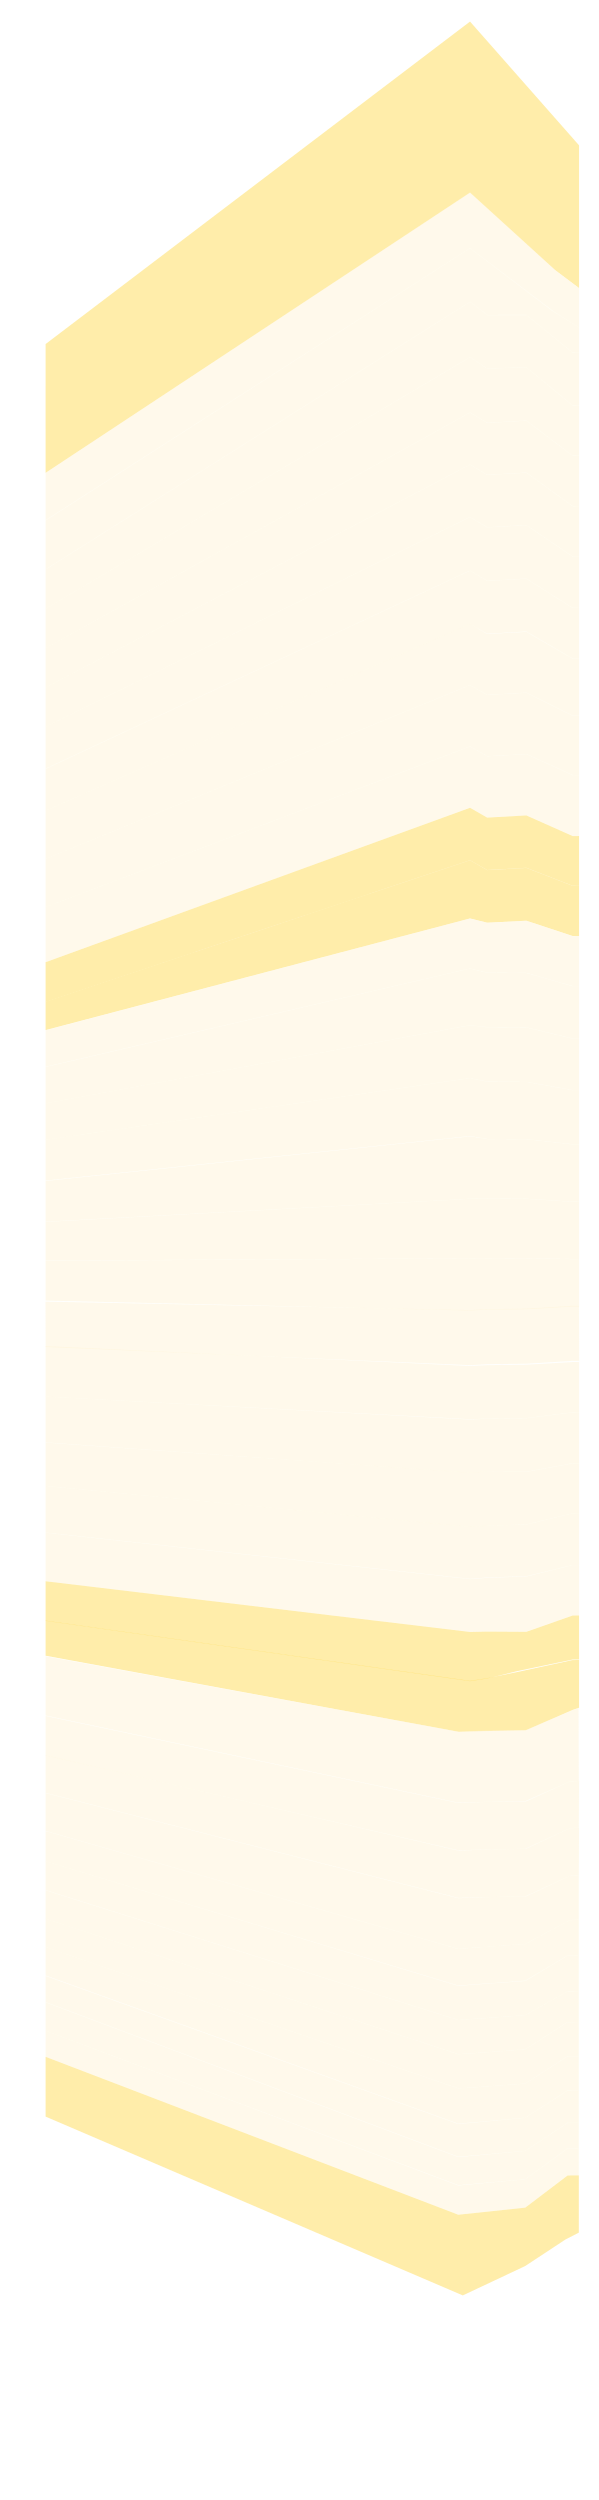
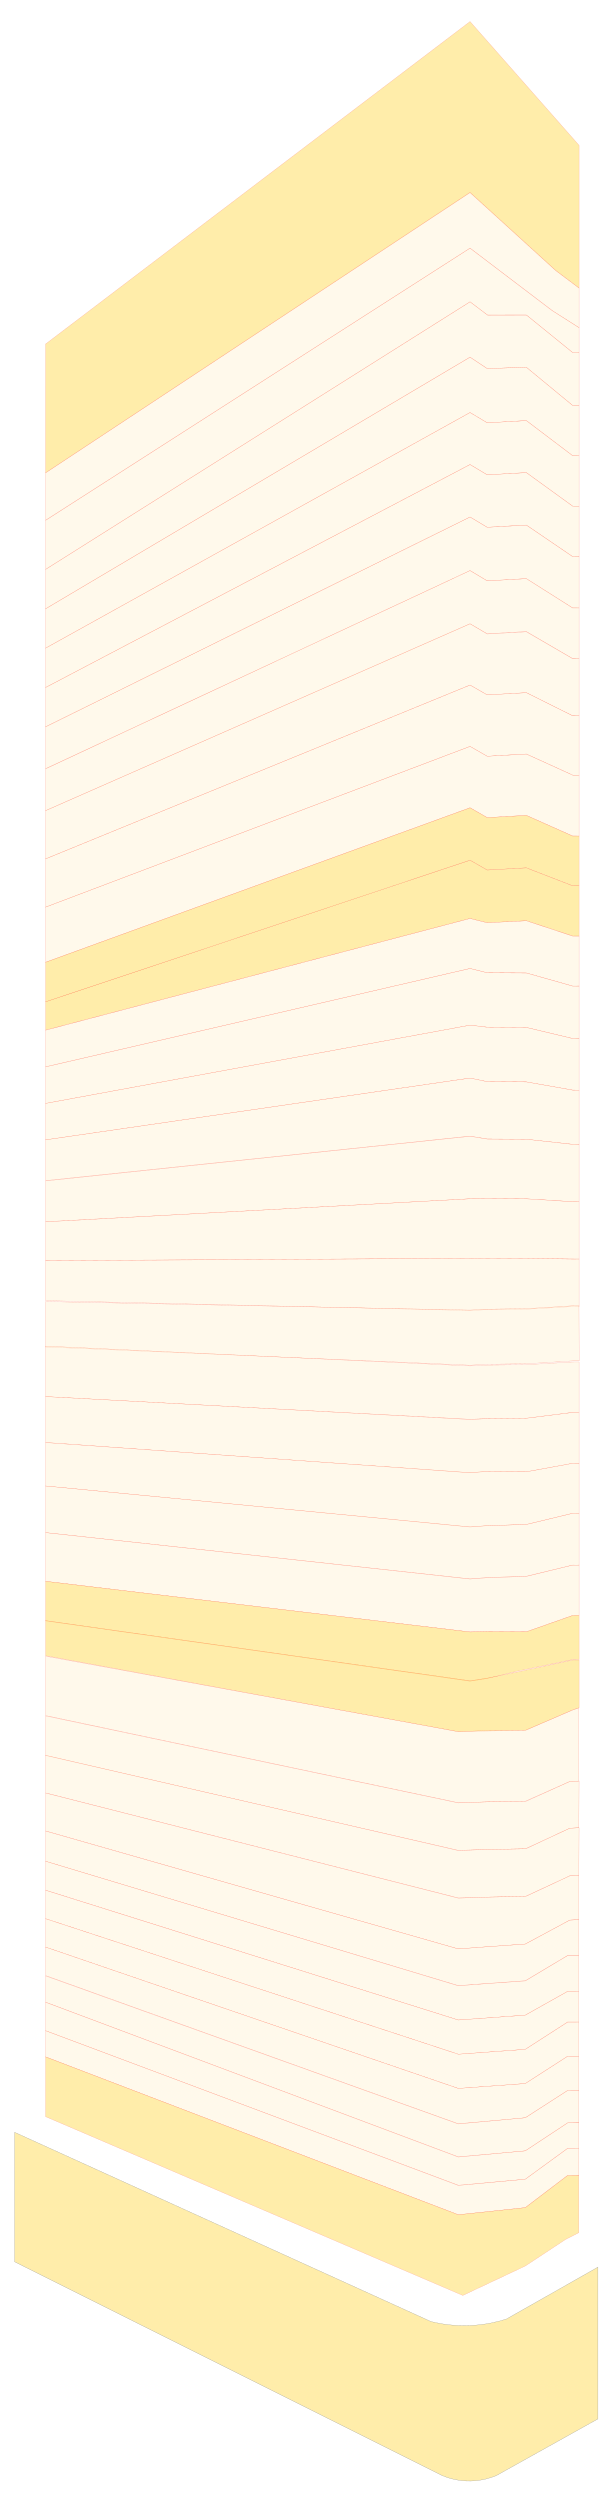
<svg xmlns="http://www.w3.org/2000/svg" id="Layer_1" data-name="Layer 1" viewBox="0 0 2649.6 11059.2">
  <defs>
    <style>
      .cls-1 {
        fill: #fff4d7;
      }

      .cls-1, .cls-2 {
-         opacity: .5;
+         stroke: #ff2300;
      }

-       .cls-2 {
+       .cls-1, .cls-2, .cls-3 {
+         opacity: .5;
+         stroke-miterlimit: 10;
+       }
+ 
+       .cls-2, .cls-3 {
        fill: #ffdb55;
+       }
+ 
+       .cls-3 {
+         stroke: #000;
      }
    </style>
  </defs>
  <polygon id="_41st_Floor_the_Crown" data-name="41st Floor the Crown" class="cls-2" points="201.74 2091.98 201.69 1521.9 2079.22 95.32 2561.57 642.96 2561.57 1274.34 2454.87 1194.29 2079.22 852.6 201.74 2091.98" />
  <polygon id="_40th_Floor" data-name="40th Floor" class="cls-1" points="201.74 2091.6 2079.22 851.06 2461.13 1198.9 2561.57 1274.45 2561.57 1449.75 2447.83 1377.23 2079.22 1097.87 201.74 2301.3 201.74 2091.6" />
  <polygon id="_39th_Floor" data-name="39th Floor" class="cls-1" points="201.74 2302.03 2079.22 1097.87 2439.13 1371.97 2561.57 1449.54 2561.57 1559.24 2532.92 1559.34 2327.83 1392.96 2156.2 1393.44 2079.22 1335.28 201.74 2518.62 201.74 2302.03" />
  <polygon id="_38th_Floor" data-name="38th Floor" class="cls-1" points="201.69 2518.97 2079.22 1335.28 2156.7 1393.99 2329.26 1393.99 2533.12 1559.69 2561.57 1559.56 2561.57 1793.59 2533.13 1793.44 2328.28 1624.72 2155.13 1630.47 2079.22 1580.07 201.69 2693.37 201.69 2518.97" />
  <polygon id="_37th_Floor" data-name="37th Floor" class="cls-1" points="201.69 2693.02 2079.22 1580.13 2155.13 1630.55 2328.28 1624.72 2533.12 1793.73 2561.57 1793.59 2561.57 2015.82 2533.13 2015.67 2328.28 1860.46 2155.13 1870.21 2079.22 1824.92 201.69 2867.42 201.69 2693.02" />
  <polygon id="_36th_Floor" data-name="36th Floor" class="cls-1" points="201.69 2867.07 2079.22 1824.98 2155.13 1870.49 2328.28 1860.72 2533.12 2015.96 2561.57 2015.82 2561.57 2239.04 2533.13 2238.89 2328.28 2090.56 2155.13 2100.31 2079.22 2055.02 201.69 3041.47 201.69 2867.07" />
  <polygon id="_35th_Floor" data-name="35th Floor" class="cls-1" points="201.69 3041.12 2079.22 2055.08 2155.13 2100.59 2328.28 2090.82 2533.12 2239.18 2561.57 2239.04 2561.57 2462.26 2533.13 2462.1 2328.28 2322.63 2155.13 2332.37 2079.22 2287.08 201.69 3215.52 201.69 3041.12" />
  <polygon id="_34th_Floor" data-name="34th Floor" class="cls-1" points="201.69 3215.17 2079.22 2287.15 2155.13 2332.65 2328.28 2322.88 2533.12 2462.39 2561.57 2462.26 2561.57 2689.41 2533.13 2689.25 2328.28 2559.61 2155.13 2569.36 2079.22 2524.07 201.69 3400.39 201.69 3215.17" />
  <polygon id="_33rd_Floor" data-name="33rd Floor" class="cls-1" points="201.69 3401.02 2079.22 2524.13 2155.13 2569.64 2328.28 2559.86 2533.12 2689.54 2561.57 2689.41 2561.57 2913.61 2533.13 2913.45 2328.28 2793.64 2155.13 2803.39 2079.22 2760.07 201.69 3586.24 201.69 3401.02" />
  <polygon id="_32nd_Floor" data-name="32nd Floor" class="cls-1" points="201.69 3585.89 2079.22 2759.15 2155.13 2804.65 2328.28 2794.88 2533.12 2913.74 2561.57 2913.61 2561.57 3166.32 2533.13 3166.17 2328.28 3064.06 2155.13 3073.81 2079.22 3030.48 201.69 3799.62 201.69 3585.89" />
  <polygon id="_31st_Floor" data-name="31st Floor" class="cls-1" points="201.69 3799.27 2079.22 3030.55 2155.13 3074.09 2328.28 3064.31 2533.12 3166.46 2561.57 3166.32 2561.57 3428.87 2533.13 3428.72 2328.28 3335.46 2155.13 3345.21 2079.22 3301.88 201.69 4013 201.69 3799.27" />
  <polygon id="_30th_Floor" data-name="30th Floor" class="cls-1" points="201.69 4012.65 2079.22 3301.95 2155.13 3345.49 2328.28 3335.71 2533.12 3429.01 2561.57 3428.87 2561.57 3698.31 2533.13 3698.15 2328.28 3606.86 2155.13 3616.61 2079.22 3573.28 201.69 4256.87 201.69 4012.65" />
  <polygon id="_29th_Floor" data-name="29th Floor" class="cls-2" points="201.69 4256.52 2079.22 3573.35 2155.13 3616.89 2328.28 3607.11 2533.12 3698.44 2561.57 3698.31 2561.57 3918.57 2533.13 3918.42 2328.28 3838.92 2155.13 3848.67 2079.22 3805.35 201.69 4431.9 201.69 4256.52" />
  <polygon id="_28th_Floor" data-name="28th Floor" class="cls-2" points="201.69 4431.55 2079.22 3805.41 2155.13 3848.95 2328.28 3839.18 2533.12 3918.71 2561.57 3918.57 2561.57 4140.81 2533.13 4140.65 2328.28 4072.96 2155.13 4081.72 2079.22 4062.98 201.69 4556.79 201.69 4431.55" />
  <polygon id="_27th_Floor" data-name="27th Floor" class="cls-1" points="201.69 4557.42 2079.22 4063.05 2155.13 4082 2328.28 4073.21 2533.12 4140.94 2561.57 4140.81 2561.57 4362.06 2533.13 4361.9 2328.28 4304.04 2155.13 4302.97 2079.22 4284.23 201.69 4719.04 201.69 4557.42" />
  <polygon id="_26th_Floor" data-name="26th Floor" class="cls-1" points="201.69 4719.67 2079.22 4284.3 2155.13 4303.25 2328.28 4304.3 2533.12 4362.19 2561.57 4362.06 2561.57 4594.12 2533.13 4593.97 2328.28 4544.96 2155.13 4543.89 2079.22 4534.98 201.69 4881.29 201.69 4719.67" />
  <polygon id="_25th_Floor" data-name="25th Floor" class="cls-1" points="201.69 4880.93 2079.22 4535.05 2155.13 4544.17 2328.28 4545.21 2533.12 4594.26 2561.57 4594.12 2561.57 4822.26 2533.13 4822.1 2328.28 4785.87 2155.13 4784.81 2079.22 4769.02 201.69 5042.55 201.69 4880.93" />
  <polygon id="_24th_Floor" data-name="24th Floor" class="cls-1" points="201.69 5042.2 2079.22 4769.08 2155.13 4785.09 2328.28 4786.13 2533.12 4822.39 2561.57 4822.26 2561.57 5062.19 2533.13 5062.04 2328.28 5039.57 2155.13 5038.51 2079.22 5025.67 201.69 5222.5 201.69 5042.2" />
  <polygon id="_23rd_Floor" data-name="23rd Floor" class="cls-1" points="201.69 5224.12 2079.22 5026.71 2155.13 5038.79 2328.28 5039.83 2533.12 5062.32 2561.57 5062.19 2561.57 5315.89 2533.13 5315.74 2328.28 5303.11 2155.13 5302.04 2079.22 5302.97 201.69 5404.42 201.69 5224.12" />
  <polygon id="_22ndFloor" data-name="22ndFloor" class="cls-1" points="201.69 5405.05 2079.22 5303.03 2155.13 5302.32 2328.28 5303.36 2533.12 5316.02 2561.57 5315.89 2561.57 5569.59 2533.13 5569.44 2328.28 5566.64 2155.13 5565.57 2079.22 5566.5 201.69 5576.5 201.69 5405.05" />
  <polygon id="_21st_Floor" data-name="21st Floor" class="cls-1" points="201.69 5577.13 2079.22 5566.56 2155.13 5565.85 2328.28 5566.9 2533.12 5569.72 2561.57 5569.59 2561.57 5780.02 2533.13 5779.87 2328.28 5791.82 2155.13 5793.7 2079.22 5797.58 201.69 5753.5 201.69 5577.13" />
  <polygon id="_20th_Floor" data-name="20th Floor" class="cls-1" points="201.22 5757.96 2078.88 5795.39 2154.78 5791.48 2327.92 5789.01 2532.72 5776.43 2561.16 5776.2 2561.98 6020.07 2533.55 6020.01 2328.74 6032.62 2155.59 6035.07 2079.69 6039.19 201.89 5958.91 201.22 5757.96" />
  <polygon id="_19th_Floor" data-name="19th Floor" class="cls-1" points="201.69 5954.73 2079.22 6042.5 2155.13 6038.84 2328.28 6036.93 2533.12 6025.01 2561.57 6024.87 2561.57 6248.09 2533.13 6247.94 2328.28 6273.66 2155.13 6275.54 2079.22 6278.43 201.69 6178.3 201.69 5954.73" />
  <polygon id="_18th_Floor" data-name="18th Floor" class="cls-1" points="201.69 6177.95 2079.22 6279.48 2155.13 6275.82 2328.28 6273.91 2533.12 6248.22 2561.57 6248.09 2561.57 6473.27 2533.13 6473.12 2328.28 6510.64 2155.13 6509.57 2079.22 6515.41 201.69 6380.87 201.69 6177.95" />
  <polygon id="_17th_Floor" data-name="17th Floor" class="cls-1" points="201.69 6381.5 2079.22 6514.5 2155.13 6508.87 2328.28 6510.9 2533.12 6473.41 2561.57 6473.27 2561.57 6694.52 2533.13 6694.37 2328.28 6743.69 2155.13 6749.5 2079.22 6755.35 201.69 6573.6 201.69 6381.5" />
  <polygon id="_16th_Floor" data-name="16th Floor" class="cls-1" points="201.69 6573.5 2079.22 6754.5 2155.13 6748.87 2328.28 6743.9 2533.12 6694.41 2561.57 6694.27 2561.57 6923.52 2533.13 6923.37 2328.28 6972.69 2155.13 6978.5 2079.22 6984.35 201.69 6779.6 201.69 6573.5" />
  <polygon id="_15th_Floor" data-name="15th Floor" class="cls-1" points="201.69 6780.05 2079.22 6985.3 2155.13 6979.58 2328.28 6973.64 2533.12 6923.51 2561.57 6923.38 2561.57 7146.38 2533.13 7146.22 2328.28 7218.38 2155.13 7217.29 2079.22 7219.23 201.69 6995.41 201.69 6780.05" />
  <polygon id="_14th_Floor" data-name="14th Floor" class="cls-2" points="201.69 6995.05 2079.22 7219.3 2155.13 7217.58 2328.28 7218.64 2533.12 7146.51 2561.57 7146.38 2561.57 7341.38 2533.13 7341.22 2288.28 7392.38 2155.13 7425.29 2079.22 7437.23 201.69 7170.41 201.69 6995.05" />
  <polygon id="_13th_Floor" data-name="13th Floor" class="cls-2" points="201.69 7169.05 2079.22 7435.3 2155.13 7423.58 2278.28 7398.64 2533.12 7343.51 2561.57 7343.38 2561.57 7554.38 2533.13 7564.22 2325.74 7654.48 2139.09 7658 2029.22 7661.23 201.69 7324.41 201.69 7169.05" />
  <polygon id="_12th_Floor" data-name="12th Floor" class="cls-1" points="201.69 7326.65 2027.22 7660.17 2153.13 7655.5 2325.74 7653.43 2531.12 7565.45 2559.57 7555.42 2560.57 7878.81 2521.13 7880.63 2323.74 7967.91 2137.09 7971.4 2027.22 7974.59 201.69 7589.08 201.69 7326.65" />
  <polygon id="_11th_Floor" data-name="11th Floor" class="cls-1" points="201.69 7590.7 2027.22 7975.65 2153.13 7970.98 2325.74 7968.9 2520.12 7880.92 2561.57 7878.81 2560.57 8085.5 2521.13 8087.32 2323.74 8178.56 2137.09 8182.04 2027.22 8185.24 201.69 7766.1 201.69 7590.7" />
  <polygon id="_10th_Floor" data-name="10th Floor" class="cls-1" points="201.69 7764.76 2027.22 8186.29 2153.13 8181.62 2325.74 8178.56 2520.12 8087.61 2561.57 8085.5 2560.57 8296.14 2521.13 8297.97 2323.74 8389.21 2137.09 8392.69 2027.22 8395.89 201.69 7931.25 201.69 7764.76" />
  <polygon id="_9th_Floor" data-name="9th Floor" class="cls-1" points="201.69 7931.89 2027.22 8396.94 2153.13 8392.27 2325.74 8389.21 2520.12 8298.26 2560.57 8296.14 2560.57 8491.95 2521.13 8493.78 2323.74 8599.85 2137.09 8613.22 2027.22 8621.37 201.69 8099.37 201.69 7931.89" />
  <polygon id="_8th_Flooe" data-name="8th Flooe" class="cls-1" points="201.69 8100.01 2027.22 8621.43 2153.13 8611.82 2323.74 8599.85 2520.12 8494.07 2560.57 8491.96 2560.57 8651.17 2510.13 8651.02 2323.74 8762.04 2137.09 8775.41 2027.22 8783.55 201.69 8233.87 201.69 8100.01" />
  <polygon id="_7th_Floor" data-name="7th Floor" class="cls-1" points="201.69 8233.52 2027.22 8784.61 2153.13 8774.99 2323.74 8763.03 2510.12 8651.31 2560.57 8651.18 2560.57 8809.41 2511.13 8809.25 2323.74 8914.34 2027.22 8935.85 201.69 8361.45 201.69 8233.52" />
  <polygon id="_6th_Floor" data-name="6th Floor" class="cls-1" points="201.69 8362.08 2027.22 8935.92 2323.74 8914.34 2510.12 8809.54 2560.57 8809.41 2560.57 8944.89 2511.13 8944.74 2323.74 9065.65 2027.22 9087.16 201.69 8488.03 201.69 8362.08" />
  <polygon id="_5th_Floor" data-name="5th Floor" class="cls-1" points="201.69 8487.68 2027.22 9087.22 2323.74 9065.65 2511.12 8945.03 2560.57 8944.89 2560.57 9096.2 2511.13 9096.05 2323.74 9216.95 2027.22 9238.47 201.69 8613.63 201.69 8487.68" />
  <polygon id="_4th_Floor" data-name="4th Floor" class="cls-1" points="201.69 8613.27 2027.22 9238.53 2323.74 9216.95 2511.12 9096.34 2560.57 9096.2 2560.57 9247.51 2511.13 9247.36 2323.74 9368.26 2027.22 9394.72 201.69 8739.22 201.69 8613.27" />
  <polygon id="_3rd_Floor" data-name="3rd Floor" class="cls-1" points="201.69 8740.85 2027.22 9395.78 2323.74 9368.26 2511.12 9247.65 2560.57 9247.51 2560.57 9390.91 2511.13 9390.75 2323.74 9514.63 2027.22 9541.09 201.69 8856.91 201.69 8740.85" />
  <polygon id="_2nd_Floor" data-name="2nd Floor" class="cls-1" points="201.69 8857.54 2027.22 9542.14 2323.74 9514.63 2511.12 9391.04 2560.57 9390.91 2560.57 9503.65 2511.13 9503.49 2323.74 9640.22 2027.22 9666.68 201.69 8983.49 201.69 8857.54" />
  <polygon id="_1st_Floor" data-name="1st Floor" class="cls-1" points="201.69 8983.14 2027.22 9667.74 2323.74 9640.22 2511.12 9503.78 2560.57 9503.65 2560.57 9623.31 2511.13 9623.16 2323.74 9765.82 2027.22 9797.22 201.69 9099.2 201.69 8983.14" />
  <polygon id="Ground" class="cls-2" points="201.69 9098.84 2027.22 9797.29 2323.74 9765.82 2511.12 9623.45 2560.57 9623.31 2560.57 9876.48 2501.13 9906.98 2323.74 10023.93 2047.22 10154.23 201.69 9363.25 201.69 9098.84" />
+   <path class="cls-3" d="M64.78,9432.65v572.87l1891.41,945.7c24.88,10.37,68.96,24.98,125.37,23.95,50.19-.92,89.68-13.85,113.57-23.77l449.91-250.92v-671.48l-405.27,229.9c-39.67,12.61-94.46,25.6-160.56,28.37-70.95,2.97-130.23-6.88-172.32-17.22l-1842.12-837.39Z" />
</svg>
